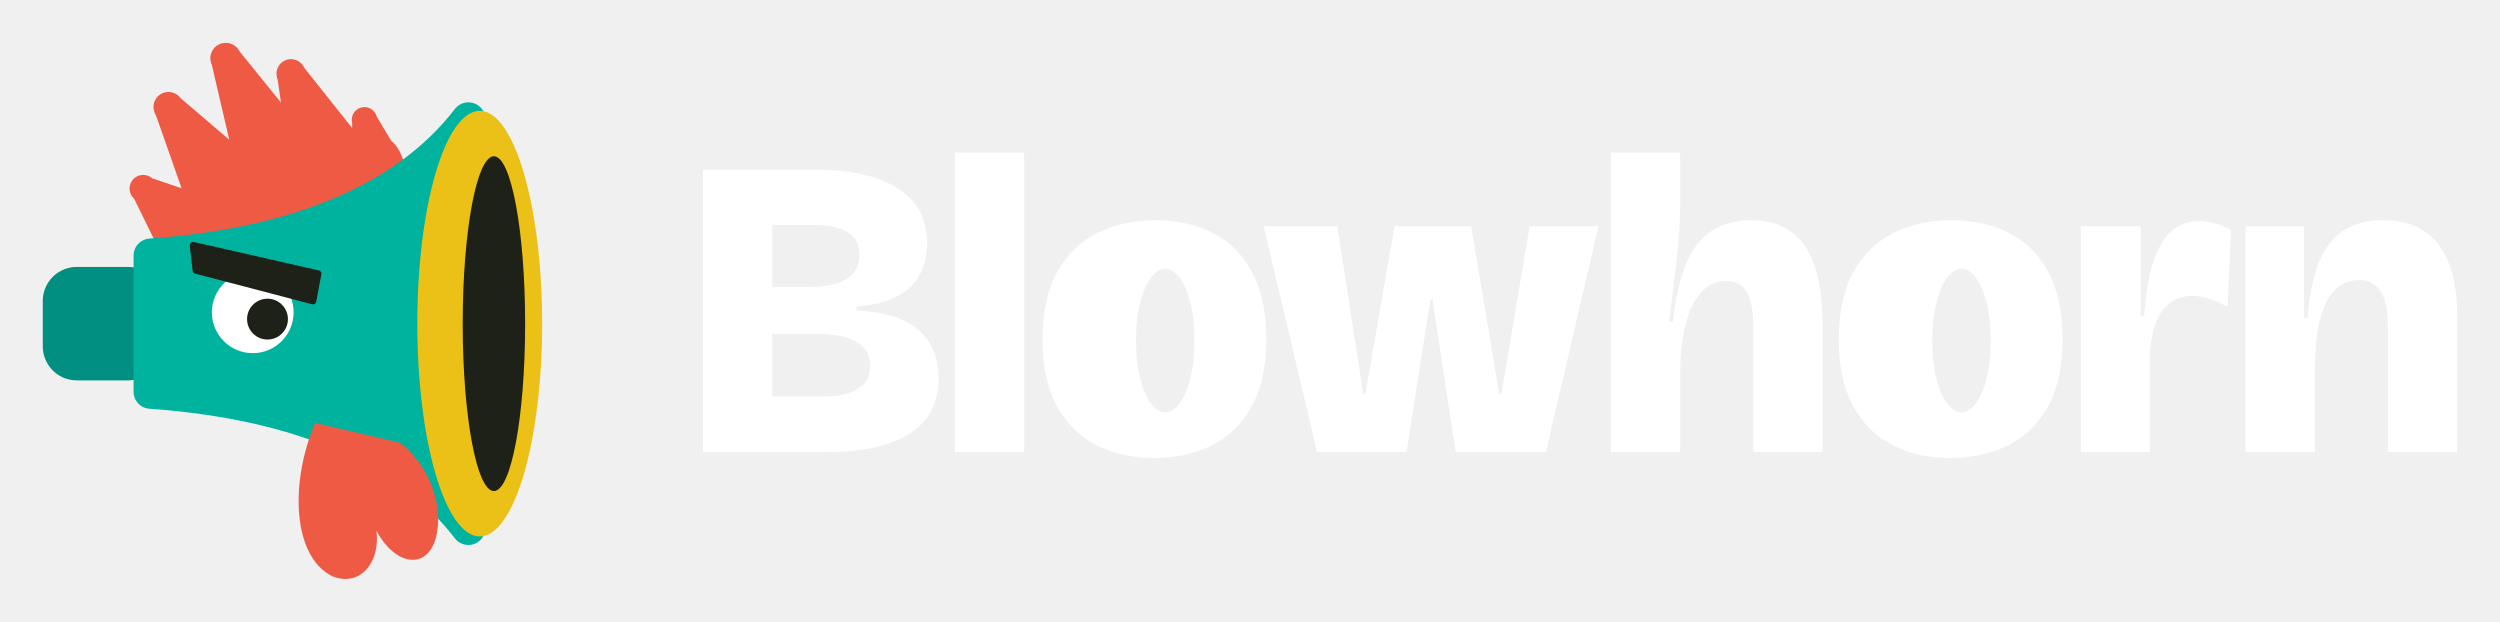
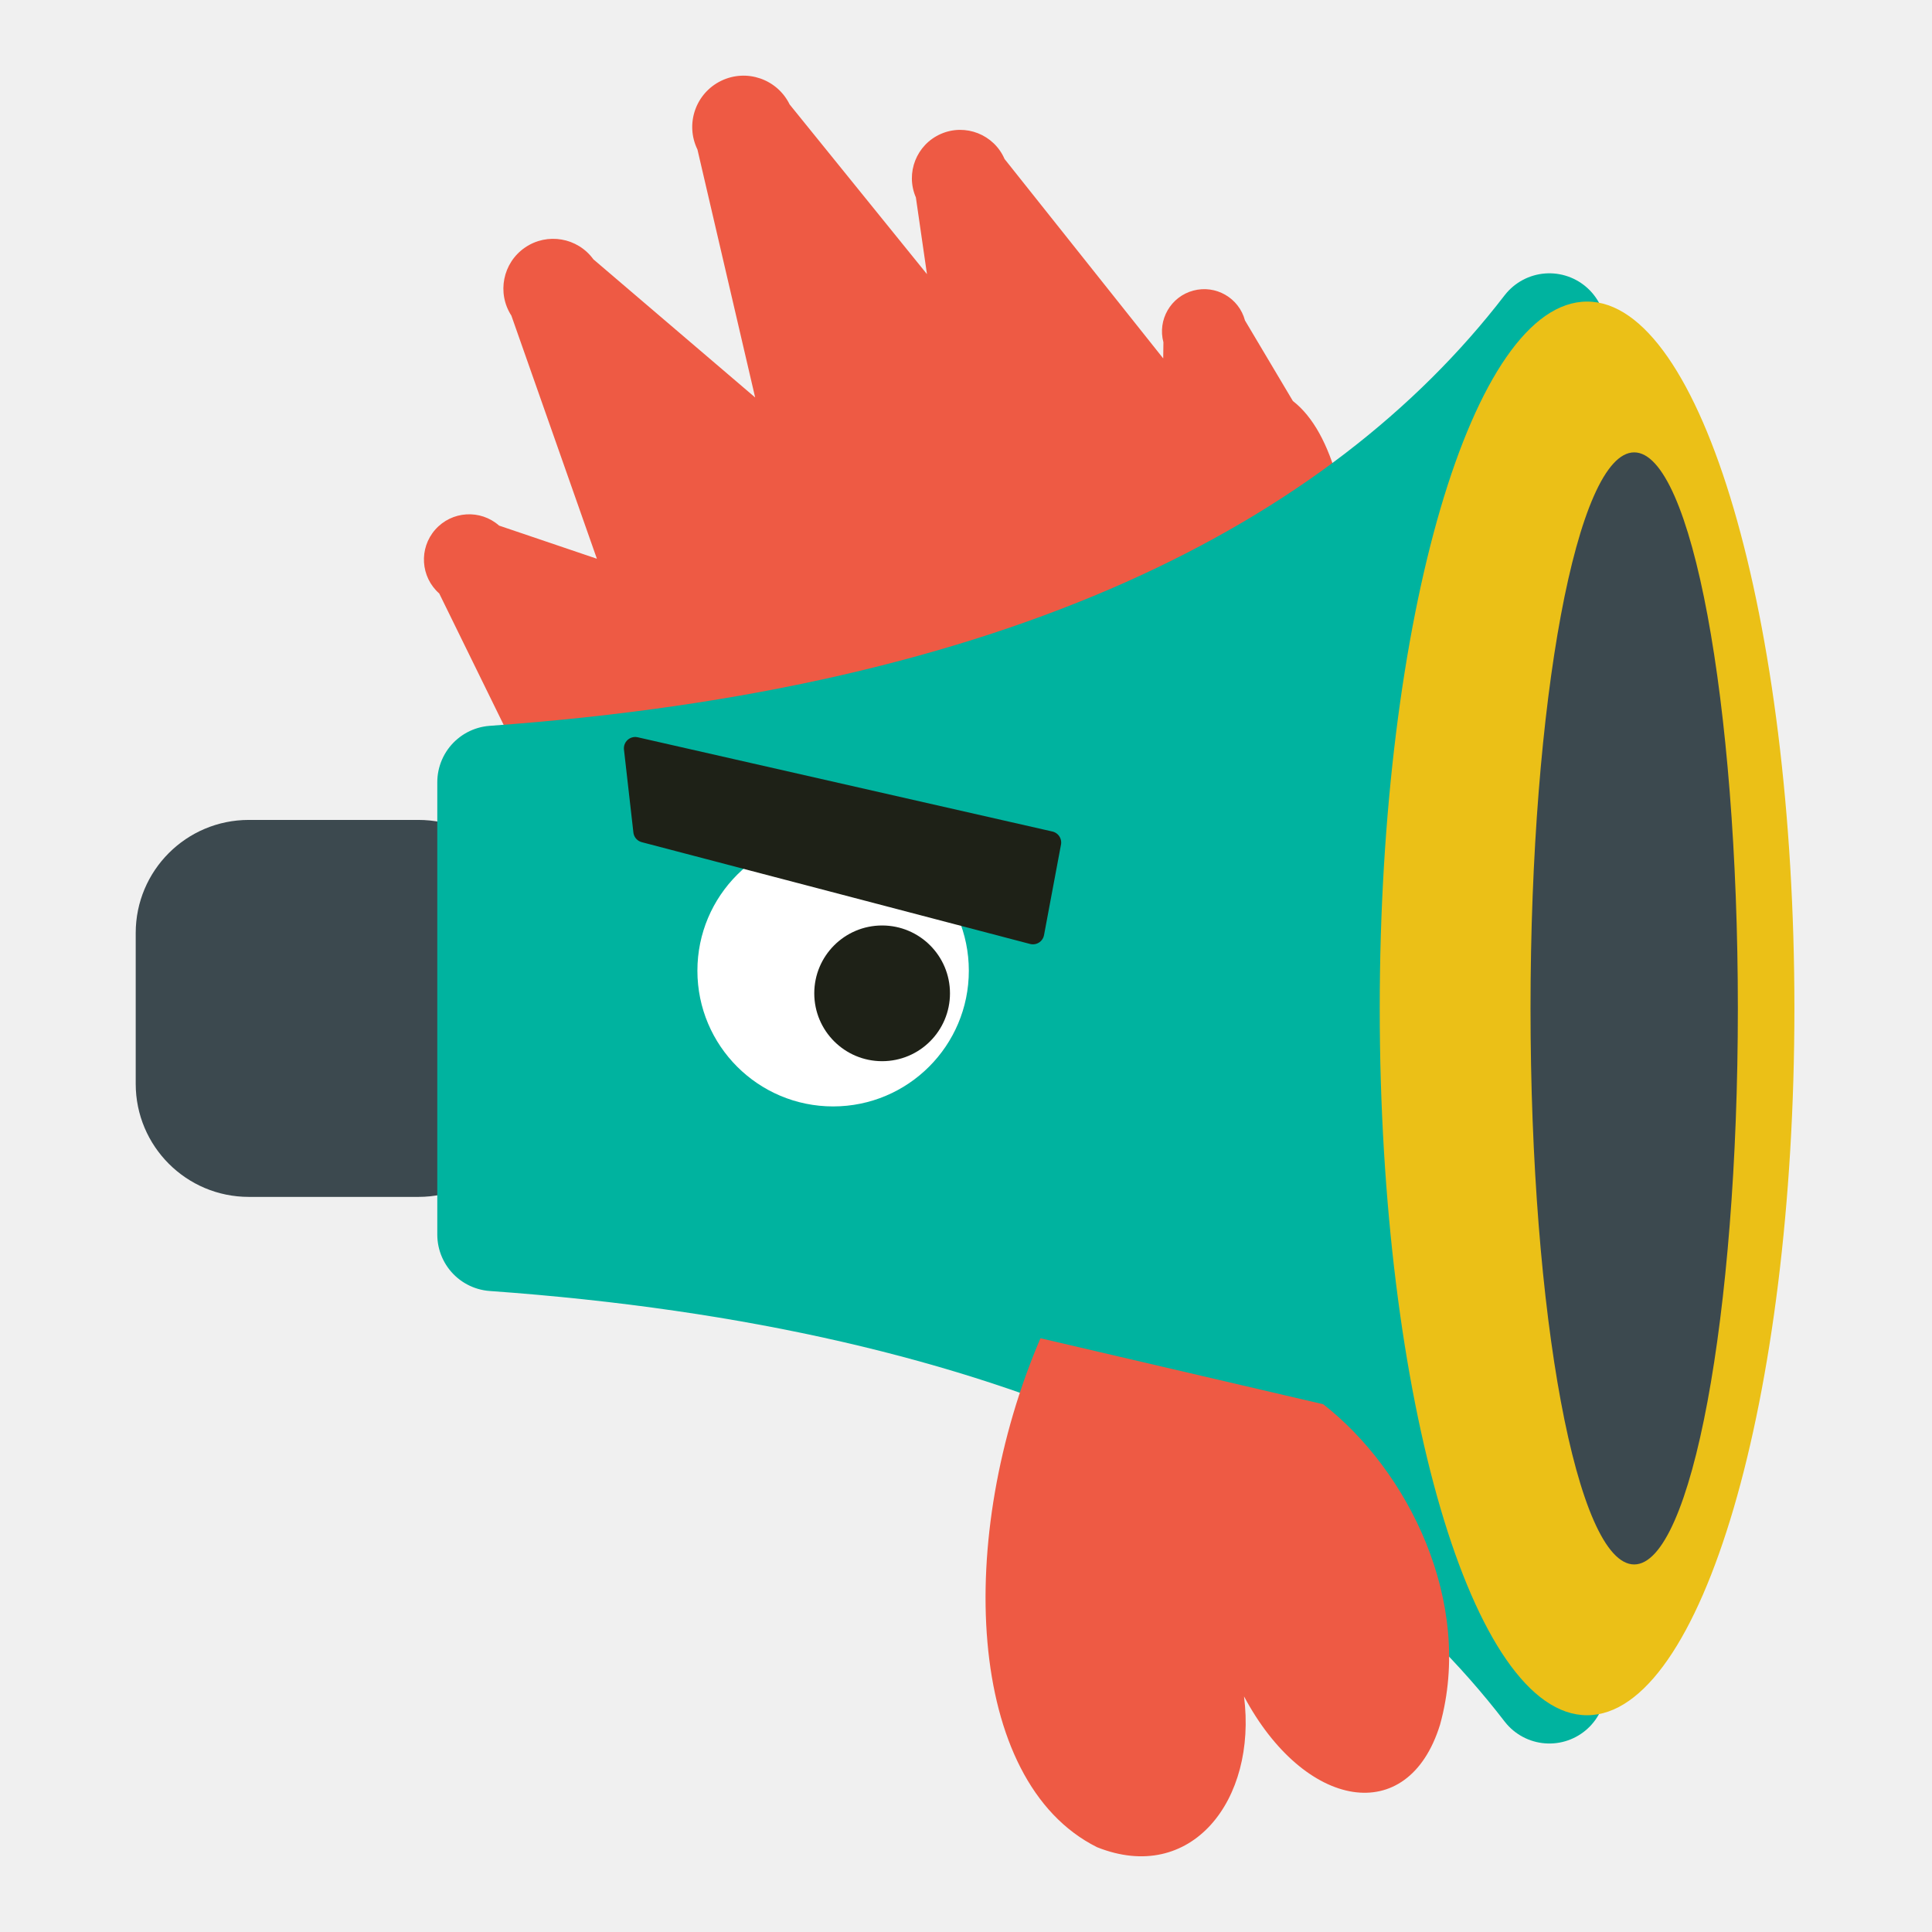
- <svg xmlns="http://www.w3.org/2000/svg" viewBox="-10 -105.7 584.6 145.4" role="img" aria-label="Blowhorn horizontal lockup for dark backgrounds">
-   <g transform="translate(-17.25 -121.58) scale(1.327)">
-     <g transform="translate(56 50) rotate(-15) scale(0.8)" fill="#EE5A44">
-       <path d="M-7.02 -2.66 L-26.50 -15.66 A3.0 3.0 0 0 0 -31.50 -12.34 L-26.98 10.66 Z M5.26 -0.33 L-15.89 -31.10 A3.3 3.3 0 0 0 -22.11 -28.90 L-19.26 8.33 Z M16.76 1.51 L-0.66 -37.65 A3.4 3.4 0 0 0 -7.34 -36.35 L-8.76 6.49 Z M26.37 2.18 L12.17 -30.47 A3.2 3.2 0 0 0 5.83 -29.53 L1.63 5.82 Z M31.00 6.00 L24.80 -16.00 A2.8 2.8 0 0 0 19.20 -16.00 L13.00 6.00 Z M-26 10 L28 10 L28 -4 Q28 -12 22 -12 L-18 -12 Q-26 -12 -26 -6 Z" />
-     </g>
-     <rect x="13" y="59" width="21" height="20" rx="6" fill="#008F80" />
-     <path d="M32 57 C60 55 78 46 88 33 L88 105 C78 92 60 83 32 81 Z" fill="#00B39F" stroke="#00B39F" stroke-width="6" stroke-linejoin="round" />
-     <path d="M61 86.5 C56.5 97 57 110 64 113.5 C69 115.5 72.5 111 71.8 105.5 C75 111.5 80.5 112.5 82.2 107 C84 100.5 80.5 93.5 76 90 Z" fill="#EE5A44" />
-     <ellipse cx="90" cy="69" rx="11" ry="37.5" fill="#EBC017" />
-     <ellipse cx="92.5" cy="69" rx="5.5" ry="29.5" fill="#1E2117" />
-     <circle cx="50" cy="67" r="7.2" fill="#FFFFFF" />
-     <circle cx="52.6" cy="68.2" r="3.6" fill="#1E2117" />
-     <path d="M39.5 55.2 L61.5 60.2 L60.6 65 L40 59.6 Z" fill="#1E2117" stroke="#1E2117" stroke-width="1.2" stroke-linejoin="round" />
+ <svg xmlns="http://www.w3.org/2000/svg" viewBox="5.8 15.5 102.5 102.5" role="img" aria-label="Blowhorn icon">
+   <g transform="translate(56 50) rotate(-15) scale(0.8)" fill="#EE5A44">
+     <path d="M-7.02 -2.66 L-26.50 -15.66 A3.0 3.0 0 0 0 -31.50 -12.34 L-26.98 10.66 Z M5.26 -0.33 L-15.89 -31.10 A3.3 3.3 0 0 0 -22.11 -28.90 L-19.26 8.33 Z M16.76 1.51 L-0.66 -37.65 A3.4 3.4 0 0 0 -7.34 -36.35 L-8.76 6.49 Z M26.37 2.18 L12.17 -30.47 A3.2 3.2 0 0 0 5.83 -29.53 L1.63 5.82 Z M31.00 6.00 L24.80 -16.00 A2.8 2.8 0 0 0 19.20 -16.00 L13.00 6.00 Z M-26 10 L28 10 L28 -4 Q28 -12 22 -12 L-18 -12 Q-26 -12 -26 -6 Z" />
  </g>
-   <g transform="translate(150.39 0)">
-     <path d="M4.0 0.0V-66.0H30.6Q36.7 -66.0 41.45 -64.9Q46.2 -63.8 49.55 -61.65Q52.9 -59.5 54.65 -56.3Q56.4 -53.1 56.4 -48.8Q56.4 -44.8 54.75 -41.6Q53.1 -38.4 49.45 -36.45Q45.8 -34.5 39.9 -34.0V-33.1Q50.0 -32.6 54.55 -28.4Q59.1 -24.2 59.1 -17.3Q59.1 -11.5 56.1 -7.7Q53.1 -3.9 47.35 -1.95Q41.6 0.0 33.1 0.0ZM20.2 -13.0H32.4Q37.5 -13.0 40.3 -14.85Q43.1 -16.7 43.1 -20.1Q43.1 -23.9 39.95 -25.75Q36.8 -27.6 30.5 -27.6H20.2ZM20.2 -38.6H28.9Q34.6 -38.6 37.6 -40.5Q40.6 -42.4 40.6 -46.1Q40.6 -49.6 37.9 -51.35Q35.2 -53.1 29.8 -53.1H20.2Z" fill="#FFFFFF" />
-     <path d="M62.9 0.0V-70.0H79.1V0.0Z" fill="#FFFFFF" />
-     <path d="M109.4 1.4Q101.8 1.4 95.9 -1.65Q90.0 -4.7 86.7 -10.85Q83.4 -17.0 83.4 -26.3Q83.4 -36.0 86.85 -42.15Q90.3 -48.3 96.25 -51.25Q102.2 -54.2 109.7 -54.2Q117.5 -54.2 123.35 -51.15Q129.2 -48.1 132.45 -41.95Q135.7 -35.8 135.7 -26.4Q135.7 -16.7 132.25 -10.55Q128.8 -4.4 122.85 -1.5Q116.9 1.4 109.4 1.4Z M105.26 -26.05 A6.83 16.17 0 1 0 118.91 -26.05 A6.83 16.17 0 1 0 105.26 -26.05 Z" fill="#FFFFFF" fill-rule="evenodd" />
-     <path d="M147.6 0.0 135.1 -52.8H152.3L158.4 -13.6H158.9L165.7 -52.8H183.6L190.2 -13.6H190.7L197.3 -52.8H213.4L201.1 0.0H180.0L174.6 -35.6H174.1L168.5 0.0Z" fill="#FFFFFF" />
-     <path d="M216.3 0.0V-27.9V-70.0H232.5V-56.8Q232.5 -54.7 232.25 -51.25Q232 -47.8 231.55 -43.9Q231.1 -40.0 230.65 -36.45Q230.2 -32.9 229.9 -30.5H230.8Q231.7 -38.8 233.9 -44.05Q236.1 -49.3 239.9 -51.75Q243.7 -54.2 249.1 -54.2Q257.6 -54.2 261.7 -48.15Q265.8 -42.1 265.8 -29.9V0.0H249.6V-29.2Q249.6 -34.8 248.1 -37.4Q246.6 -40.0 243.2 -40.0Q240.2 -40.0 237.8 -37.75Q235.4 -35.5 233.95 -30.6Q232.5 -25.7 232.5 -17.9V0.0Z" fill="#FFFFFF" />
-     <path d="M295.6 1.4Q288 1.4 282.1 -1.65Q276.2 -4.7 272.9 -10.85Q269.6 -17.0 269.6 -26.3Q269.6 -36.0 273.05 -42.15Q276.5 -48.3 282.45 -51.25Q288.4 -54.2 295.9 -54.2Q303.7 -54.2 309.55 -51.15Q315.4 -48.1 318.65 -41.95Q321.9 -35.8 321.9 -26.4Q321.9 -16.7 318.45 -10.55Q315 -4.4 309.05 -1.5Q303.1 1.4 295.6 1.4Z M291.46 -26.05 A6.83 16.17 0 1 0 305.11 -26.05 A6.83 16.17 0 1 0 291.46 -26.05 Z" fill="#FFFFFF" fill-rule="evenodd" />
-     <path d="M326.2 0.0V-28.7V-52.8H340.2V-31.8H341.0Q341.6 -40.2 343.35 -45.05Q345.1 -49.9 347.75 -51.95Q350.4 -54.0 353.7 -54.0Q355.5 -54.0 357.45 -53.5Q359.4 -53.0 361.3 -51.9L360.5 -33.9Q358.3 -35.2 356.2 -35.85Q354.1 -36.5 352.2 -36.5Q349.0 -36.5 346.8 -34.7Q344.6 -32.9 343.45 -29.4Q342.3 -25.9 342.3 -20.9V0.0Z" fill="#FFFFFF" />
-     <path d="M364.7 0.0V-29.9V-52.8H378.4V-31.3H379.2Q379.8 -39.1 381.8 -44.15Q383.8 -49.2 387.5 -51.7Q391.2 -54.2 396.9 -54.2Q405.5 -54.2 409.85 -48.5Q414.2 -42.8 414.2 -31.5V0.0H398.0V-29.4Q398.0 -34.8 396.35 -37.5Q394.7 -40.2 391.1 -40.2Q388.1 -40.2 385.8 -38.1Q383.5 -36.0 382.2 -31.3Q380.9 -26.6 380.9 -18.7V0.0Z" fill="#FFFFFF" />
-   </g>
+   <rect x="13" y="59" width="21" height="20" rx="6" fill="#3C494F" />
+   <path d="M32 57 C60 55 78 46 88 33 L88 105 C78 92 60 83 32 81 Z" fill="#00B39F" stroke="#00B39F" stroke-width="6" stroke-linejoin="round" />
+   <path d="M61 86.5 C56.5 97 57 110 64 113.5 C69 115.5 72.5 111 71.8 105.5 C75 111.5 80.5 112.5 82.2 107 C84 100.5 80.5 93.5 76 90 Z" fill="#EE5A44" />
+   <ellipse cx="90" cy="69" rx="11" ry="37.5" fill="#EBC017" />
+   <ellipse cx="92.5" cy="69" rx="5.5" ry="29.5" fill="#3C494F" />
+   <circle cx="50" cy="67" r="7.2" fill="#FFFFFF" />
+   <circle cx="52.6" cy="68.2" r="3.6" fill="#1E2117" />
+   <path d="M39.5 55.2 L61.5 60.2 L60.6 65 L40 59.6 Z" fill="#1E2117" stroke="#1E2117" stroke-width="1.2" stroke-linejoin="round" />
</svg>
